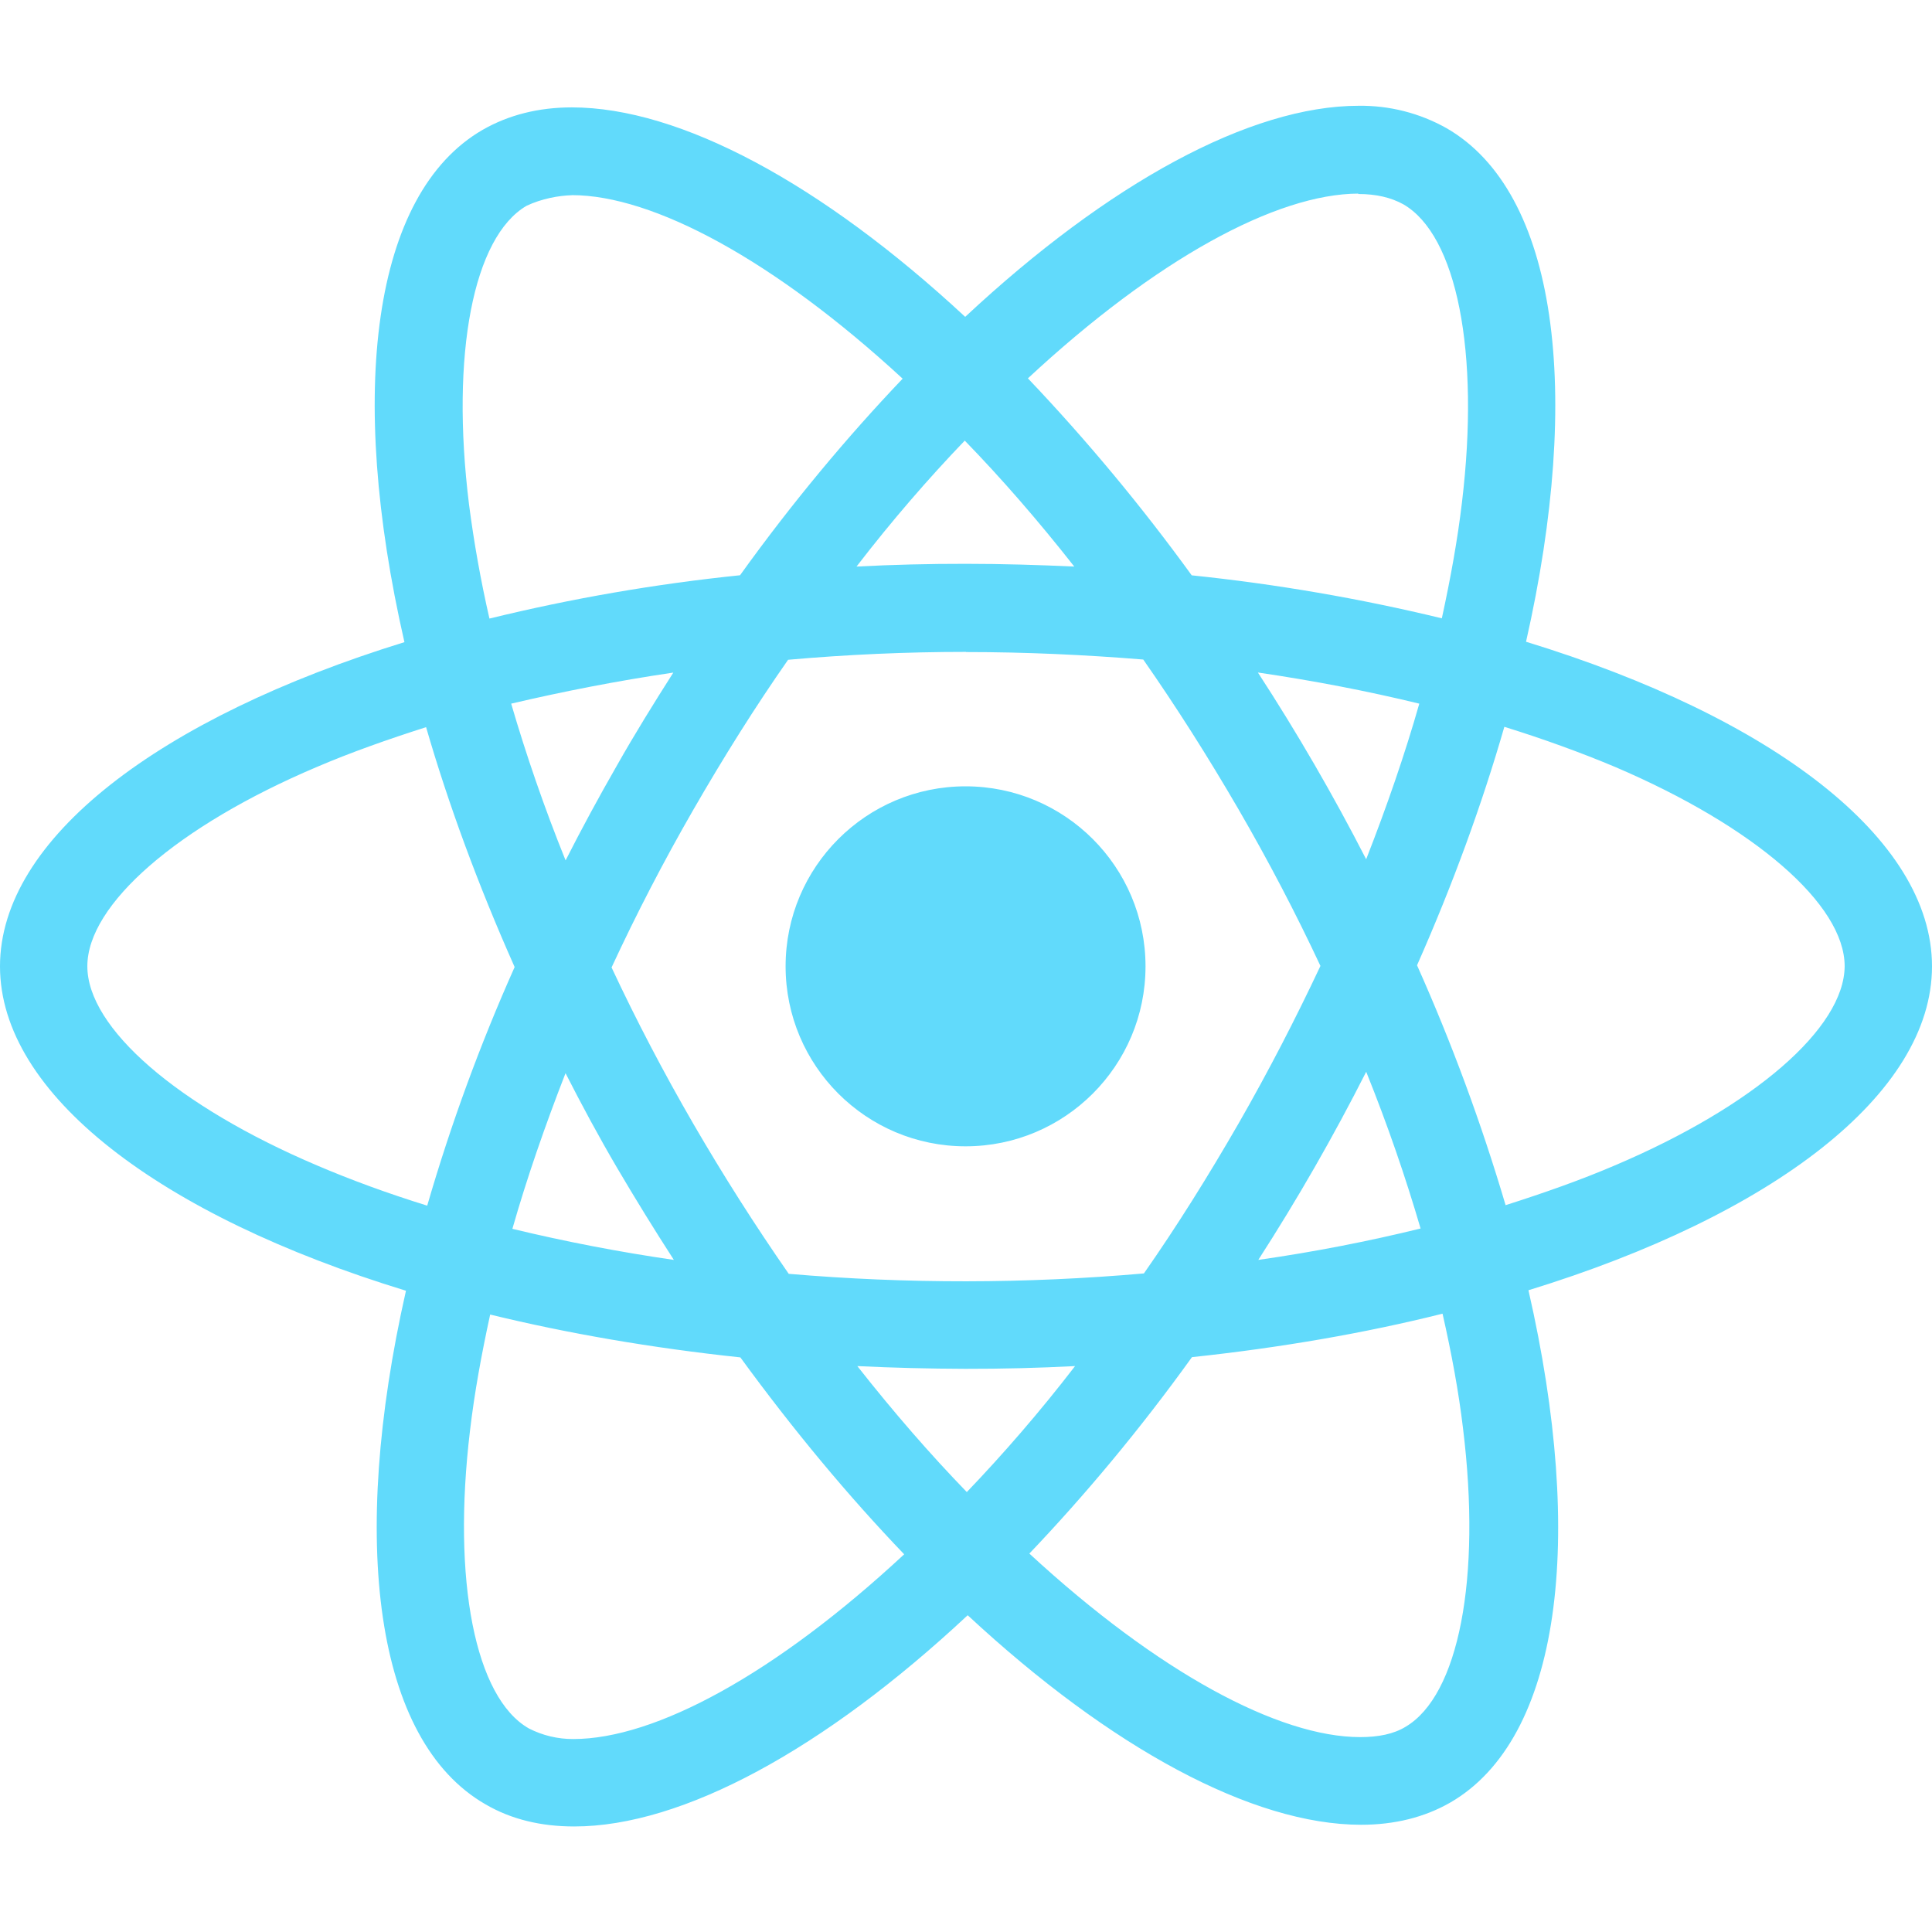
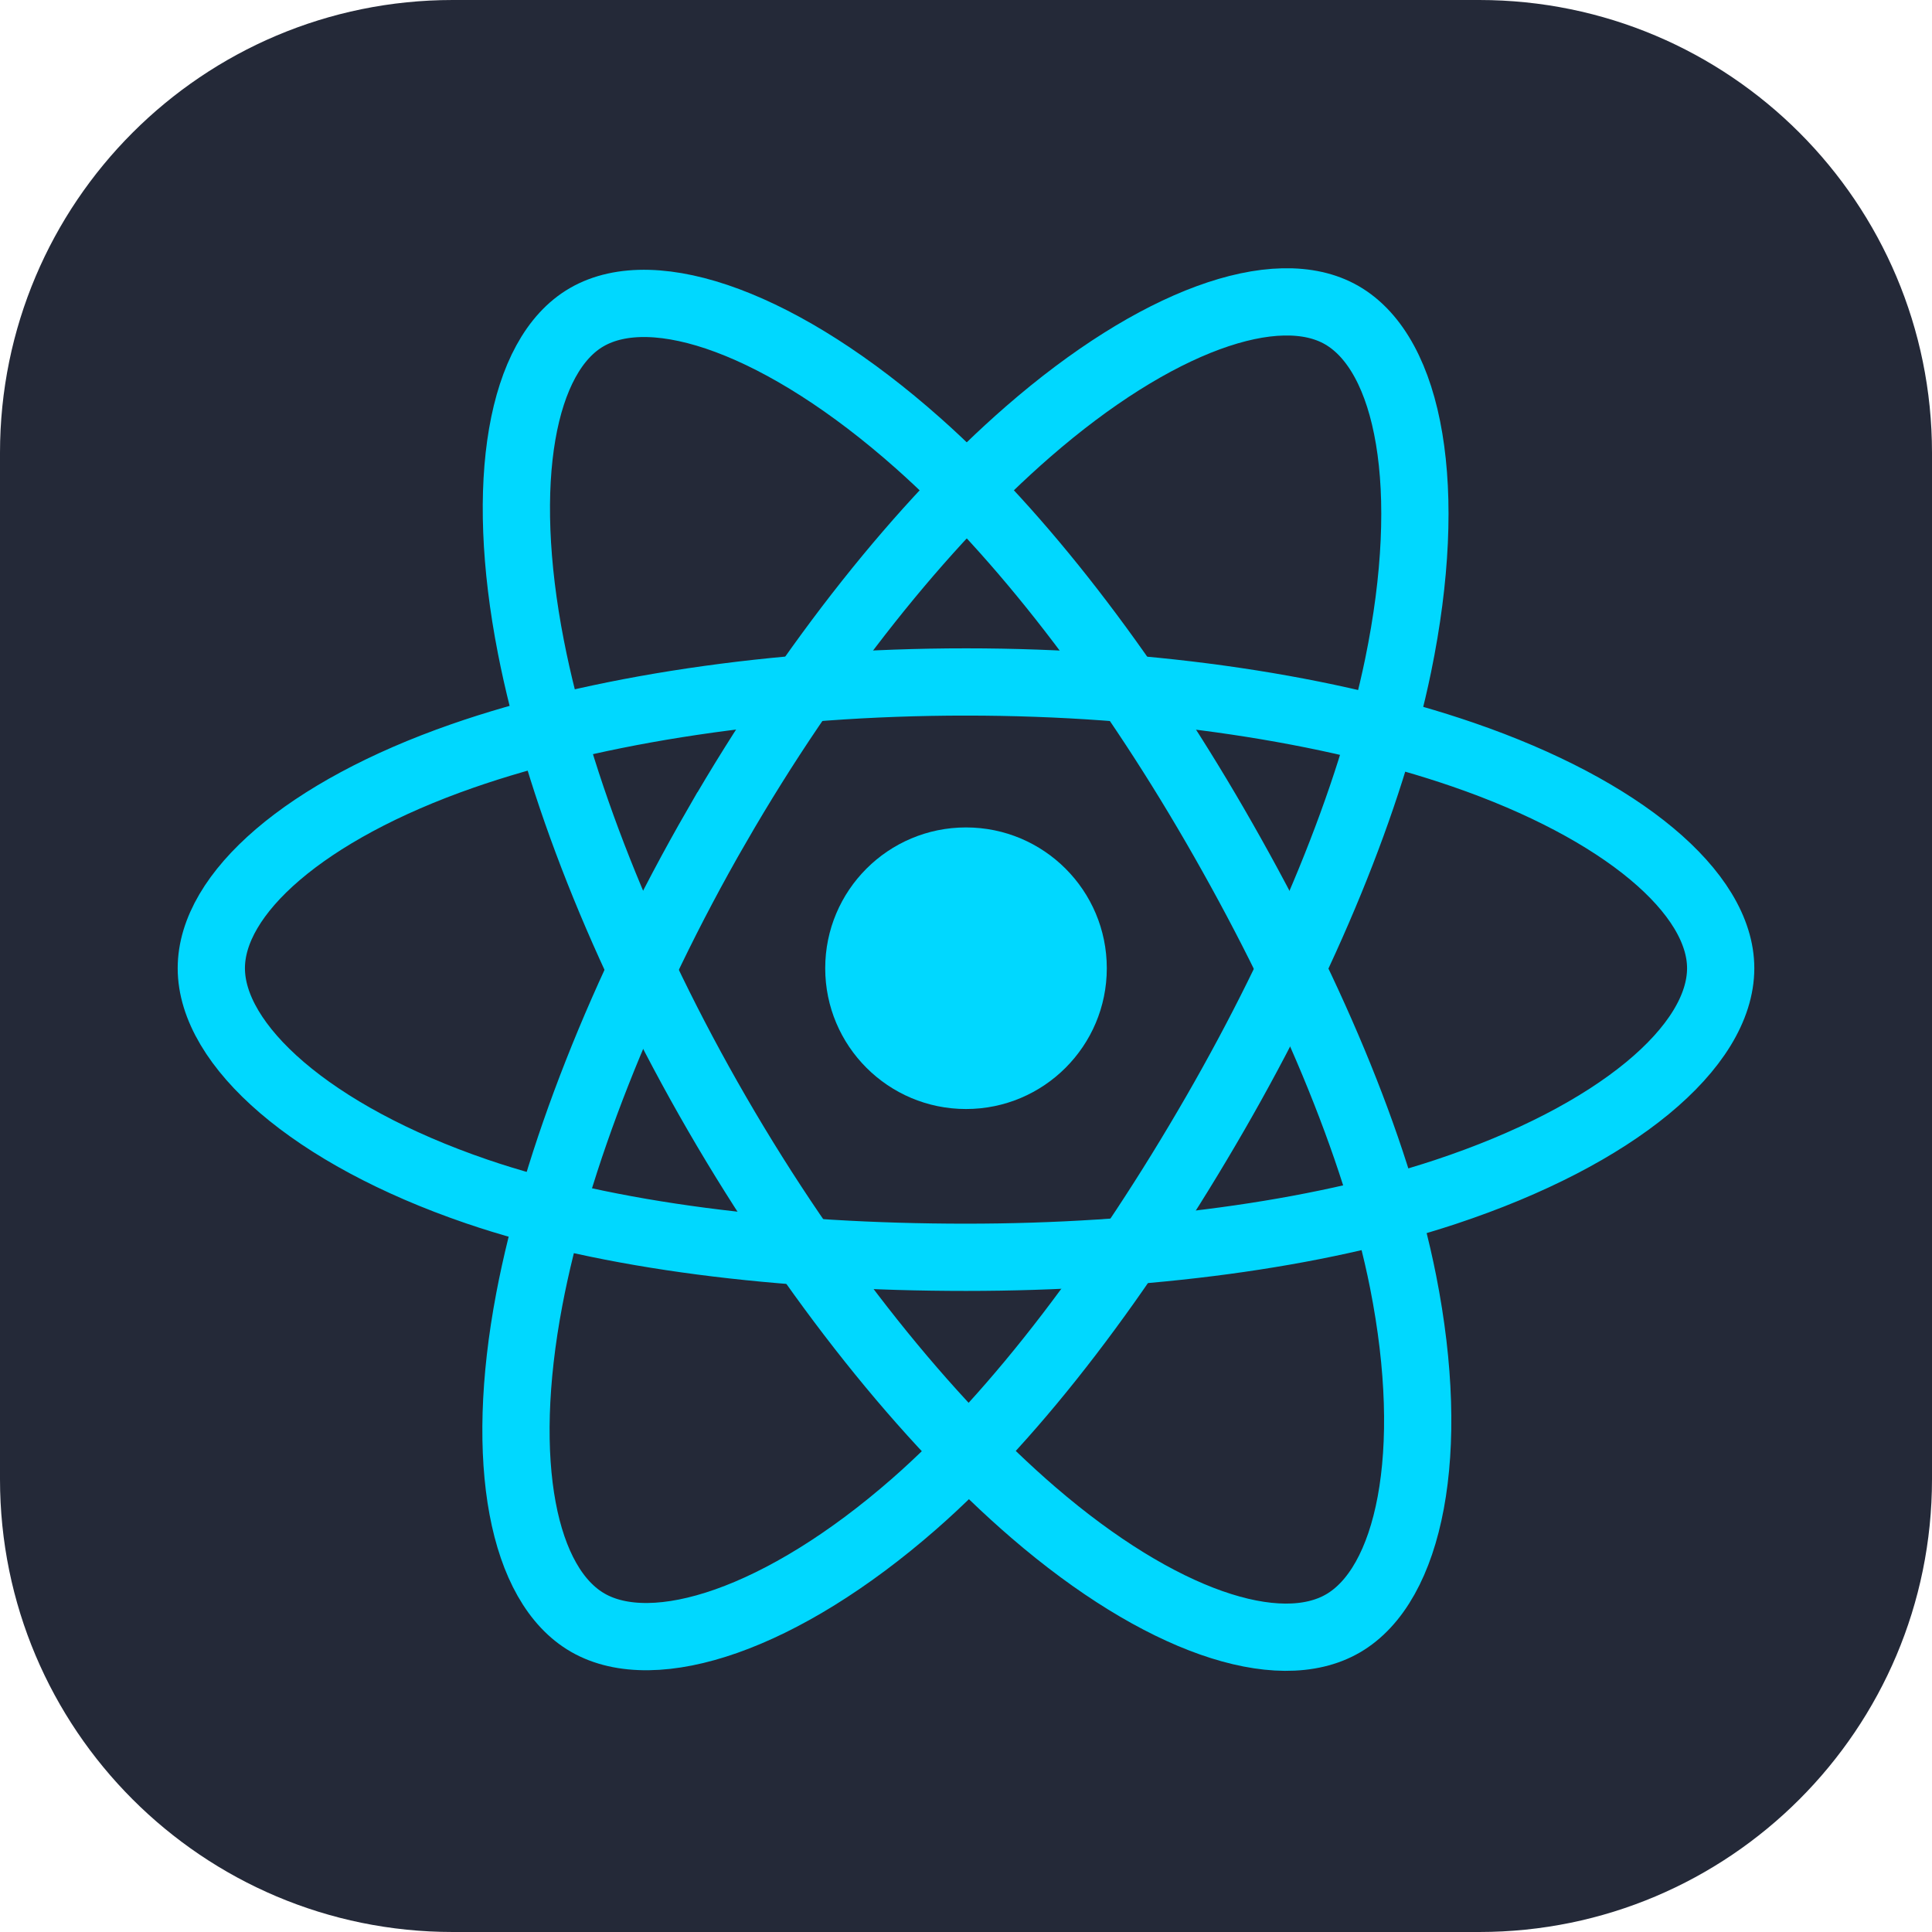
- <svg xmlns="http://www.w3.org/2000/svg" viewBox="0 0 24 24">
-   <path fill="#61dafb" d="M14.23 12.004a2.236 2.236 0 0 1-2.235 2.236 2.236 2.236 0 0 1-2.236-2.236 2.236 2.236 0 0 1 2.235-2.236 2.236 2.236 0 0 1 2.236 2.236m2.648-10.69c-1.346 0-3.107.96-4.888 2.622-1.78-1.653-3.542-2.602-4.887-2.602-.41 0-.783.093-1.106.278-1.375.793-1.683 3.264-.973 6.365C1.98 8.917 0 10.42 0 12.004c0 1.59 1.99 3.097 5.043 4.03-.704 3.113-.39 5.588.988 6.38.32.187.69.275 1.102.275 1.345 0 3.107-.96 4.888-2.624 1.78 1.654 3.542 2.603 4.887 2.603.41 0 .783-.09 1.106-.275 1.374-.792 1.683-3.263.973-6.365C22.02 15.096 24 13.59 24 12.004c0-1.59-1.99-3.097-5.043-4.032.704-3.11.39-5.587-.988-6.38a2.17 2.17 0 0 0-1.092-.278zm-.005 1.09v.006c.225 0 .406.044.558.127.666.382.955 1.835.73 3.704-.054.46-.142.945-.25 1.44a23.5 23.5 0 0 0-3.107-.534A24 24 0 0 0 12.769 4.7c1.592-1.48 3.087-2.292 4.105-2.295zm-9.77.02c1.012 0 2.514.808 4.11 2.28-.686.72-1.37 1.537-2.02 2.442a23 23 0 0 0-3.113.538 15 15 0 0 1-.254-1.42c-.23-1.868.054-3.32.714-3.707.19-.09.4-.127.563-.132zm4.882 3.05q.684.704 1.36 1.564c-.44-.02-.89-.034-1.345-.034q-.691-.001-1.36.034c.44-.572.895-1.096 1.345-1.565zM12 8.1c.74 0 1.477.034 2.202.093q.61.874 1.183 1.86.557.961 1.018 1.946c-.308.655-.646 1.31-1.013 1.95-.38.66-.773 1.288-1.18 1.87a25.6 25.6 0 0 1-4.412.005 27 27 0 0 1-1.183-1.86q-.557-.961-1.018-1.946a25 25 0 0 1 1.013-1.954c.38-.66.773-1.286 1.18-1.868A25 25 0 0 1 12 8.098zm-3.635.254c-.24.377-.48.763-.704 1.16q-.336.585-.635 1.174c-.265-.656-.49-1.31-.676-1.947.64-.15 1.315-.283 2.015-.386zm7.26 0q1.044.153 2.006.387c-.18.632-.405 1.282-.66 1.933a26 26 0 0 0-1.345-2.32zm3.063.675q.727.226 1.375.498c1.732.74 2.852 1.708 2.852 2.476-.005.768-1.125 1.74-2.857 2.475-.42.18-.88.342-1.355.493a24 24 0 0 0-1.1-2.98c.45-1.017.81-2.01 1.085-2.964zm-13.395.004c.278.96.645 1.957 1.1 2.98a23 23 0 0 0-1.086 2.964c-.484-.15-.944-.318-1.37-.5-1.732-.737-2.852-1.706-2.852-2.474s1.12-1.742 2.852-2.476c.42-.18.88-.342 1.356-.494m11.678 4.28c.265.657.49 1.312.676 1.948-.64.157-1.316.29-2.016.39a26 26 0 0 0 1.341-2.338zm-9.945.02c.2.392.41.783.64 1.175q.345.586.705 1.143a22 22 0 0 1-2.006-.386c.18-.63.406-1.282.66-1.933zM17.92 16.32c.112.493.2.968.254 1.423.23 1.868-.054 3.32-.714 3.708-.147.09-.338.128-.563.128-1.012 0-2.514-.807-4.11-2.28.686-.72 1.37-1.536 2.02-2.44 1.107-.118 2.154-.3 3.113-.54zm-11.83.01c.96.234 2.006.415 3.107.532.66.905 1.345 1.727 2.035 2.446-1.595 1.483-3.092 2.295-4.11 2.295a1.2 1.2 0 0 1-.553-.132c-.666-.38-.955-1.834-.73-3.703.054-.46.142-.944.25-1.438zm4.56.64q.661.032 1.345.034.691.001 1.36-.034c-.44.572-.895 1.095-1.345 1.565q-.684-.706-1.36-1.565" />
+ <svg xmlns="http://www.w3.org/2000/svg" width="256" height="256" viewBox="0 0 256 256">
+   <g fill="none">
+     <rect width="256" height="256" fill="#242938" rx="60" />
+     <path fill="#00d8ff" d="M128.001 146.951c10.304 0 18.656-8.353 18.656-18.656s-8.352-18.656-18.656-18.656-18.656 8.353-18.656 18.656 8.353 18.656 18.656 18.656" />
+     <path stroke="#00d8ff" stroke-width="8.911" d="M128.002 90.363c25.048 0 48.317 3.594 65.862 9.635C215.003 107.275 228 118.306 228 128.295c0 10.409-13.774 22.128-36.475 29.649-17.162 5.686-39.746 8.654-63.523 8.654-24.378 0-47.463-2.786-64.819-8.717C41.225 150.376 28 138.506 28 128.295c0-9.908 12.41-20.854 33.252-28.12 17.61-6.14 41.453-9.812 66.746-9.812z" clip-rule="evenodd" />
+     <path stroke="#00d8ff" stroke-width="8.911" d="M94.981 109.438c12.514-21.698 27.251-40.06 41.249-52.24 16.864-14.677 32.914-20.425 41.566-15.436 9.017 5.2 12.288 22.988 7.463 46.41-3.645 17.707-12.359 38.753-24.238 59.351-12.179 21.118-26.124 39.724-39.931 51.792-17.471 15.272-34.362 20.799-43.207 15.698-8.583-4.946-11.865-21.167-7.747-42.852 3.479-18.323 12.21-40.812 24.841-62.723z" clip-rule="evenodd" />
+     <path stroke="#00d8ff" stroke-width="8.911" d="M95.012 147.578c-12.549-21.674-21.093-43.616-24.659-61.826-4.293-21.941-1.258-38.716 7.387-43.72 9.009-5.216 26.052.834 43.934 16.712 13.52 12.004 27.403 30.061 39.316 50.639 12.214 21.098 21.368 42.473 24.929 60.461 4.506 22.764.859 40.157-7.978 45.272-8.574 4.964-24.265-.291-40.996-14.689-14.136-12.164-29.26-30.959-41.933-52.849Z" clip-rule="evenodd" />
+   </g>
</svg>
